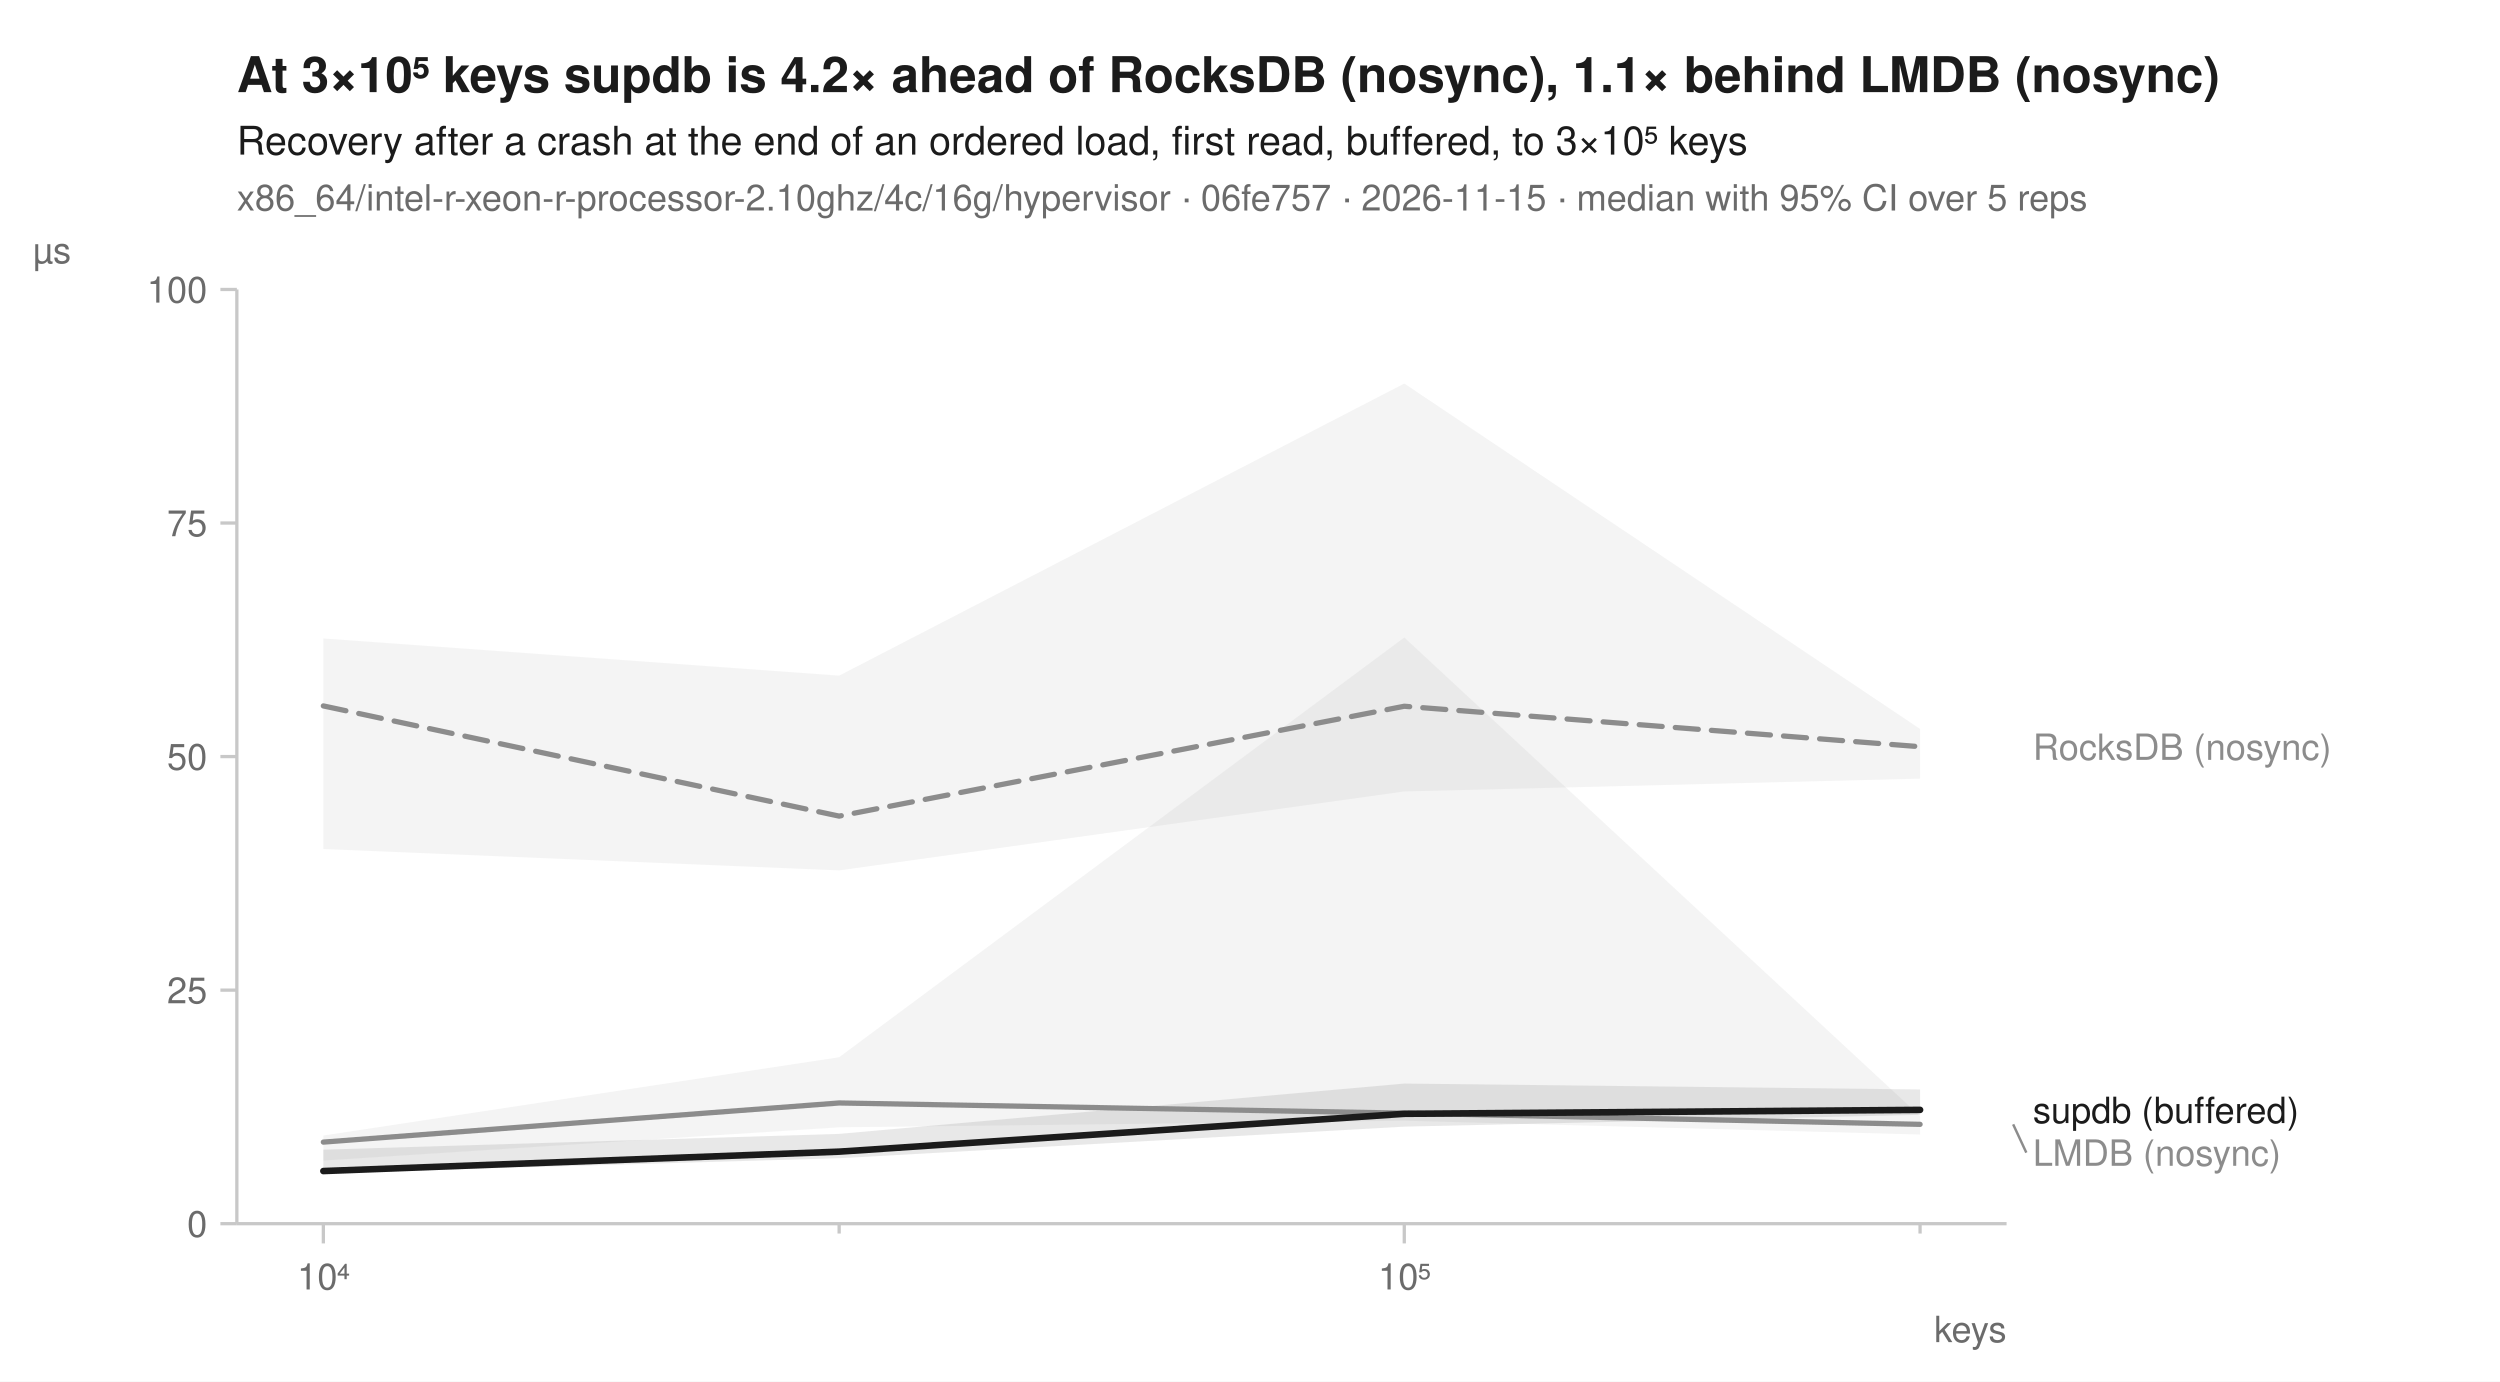
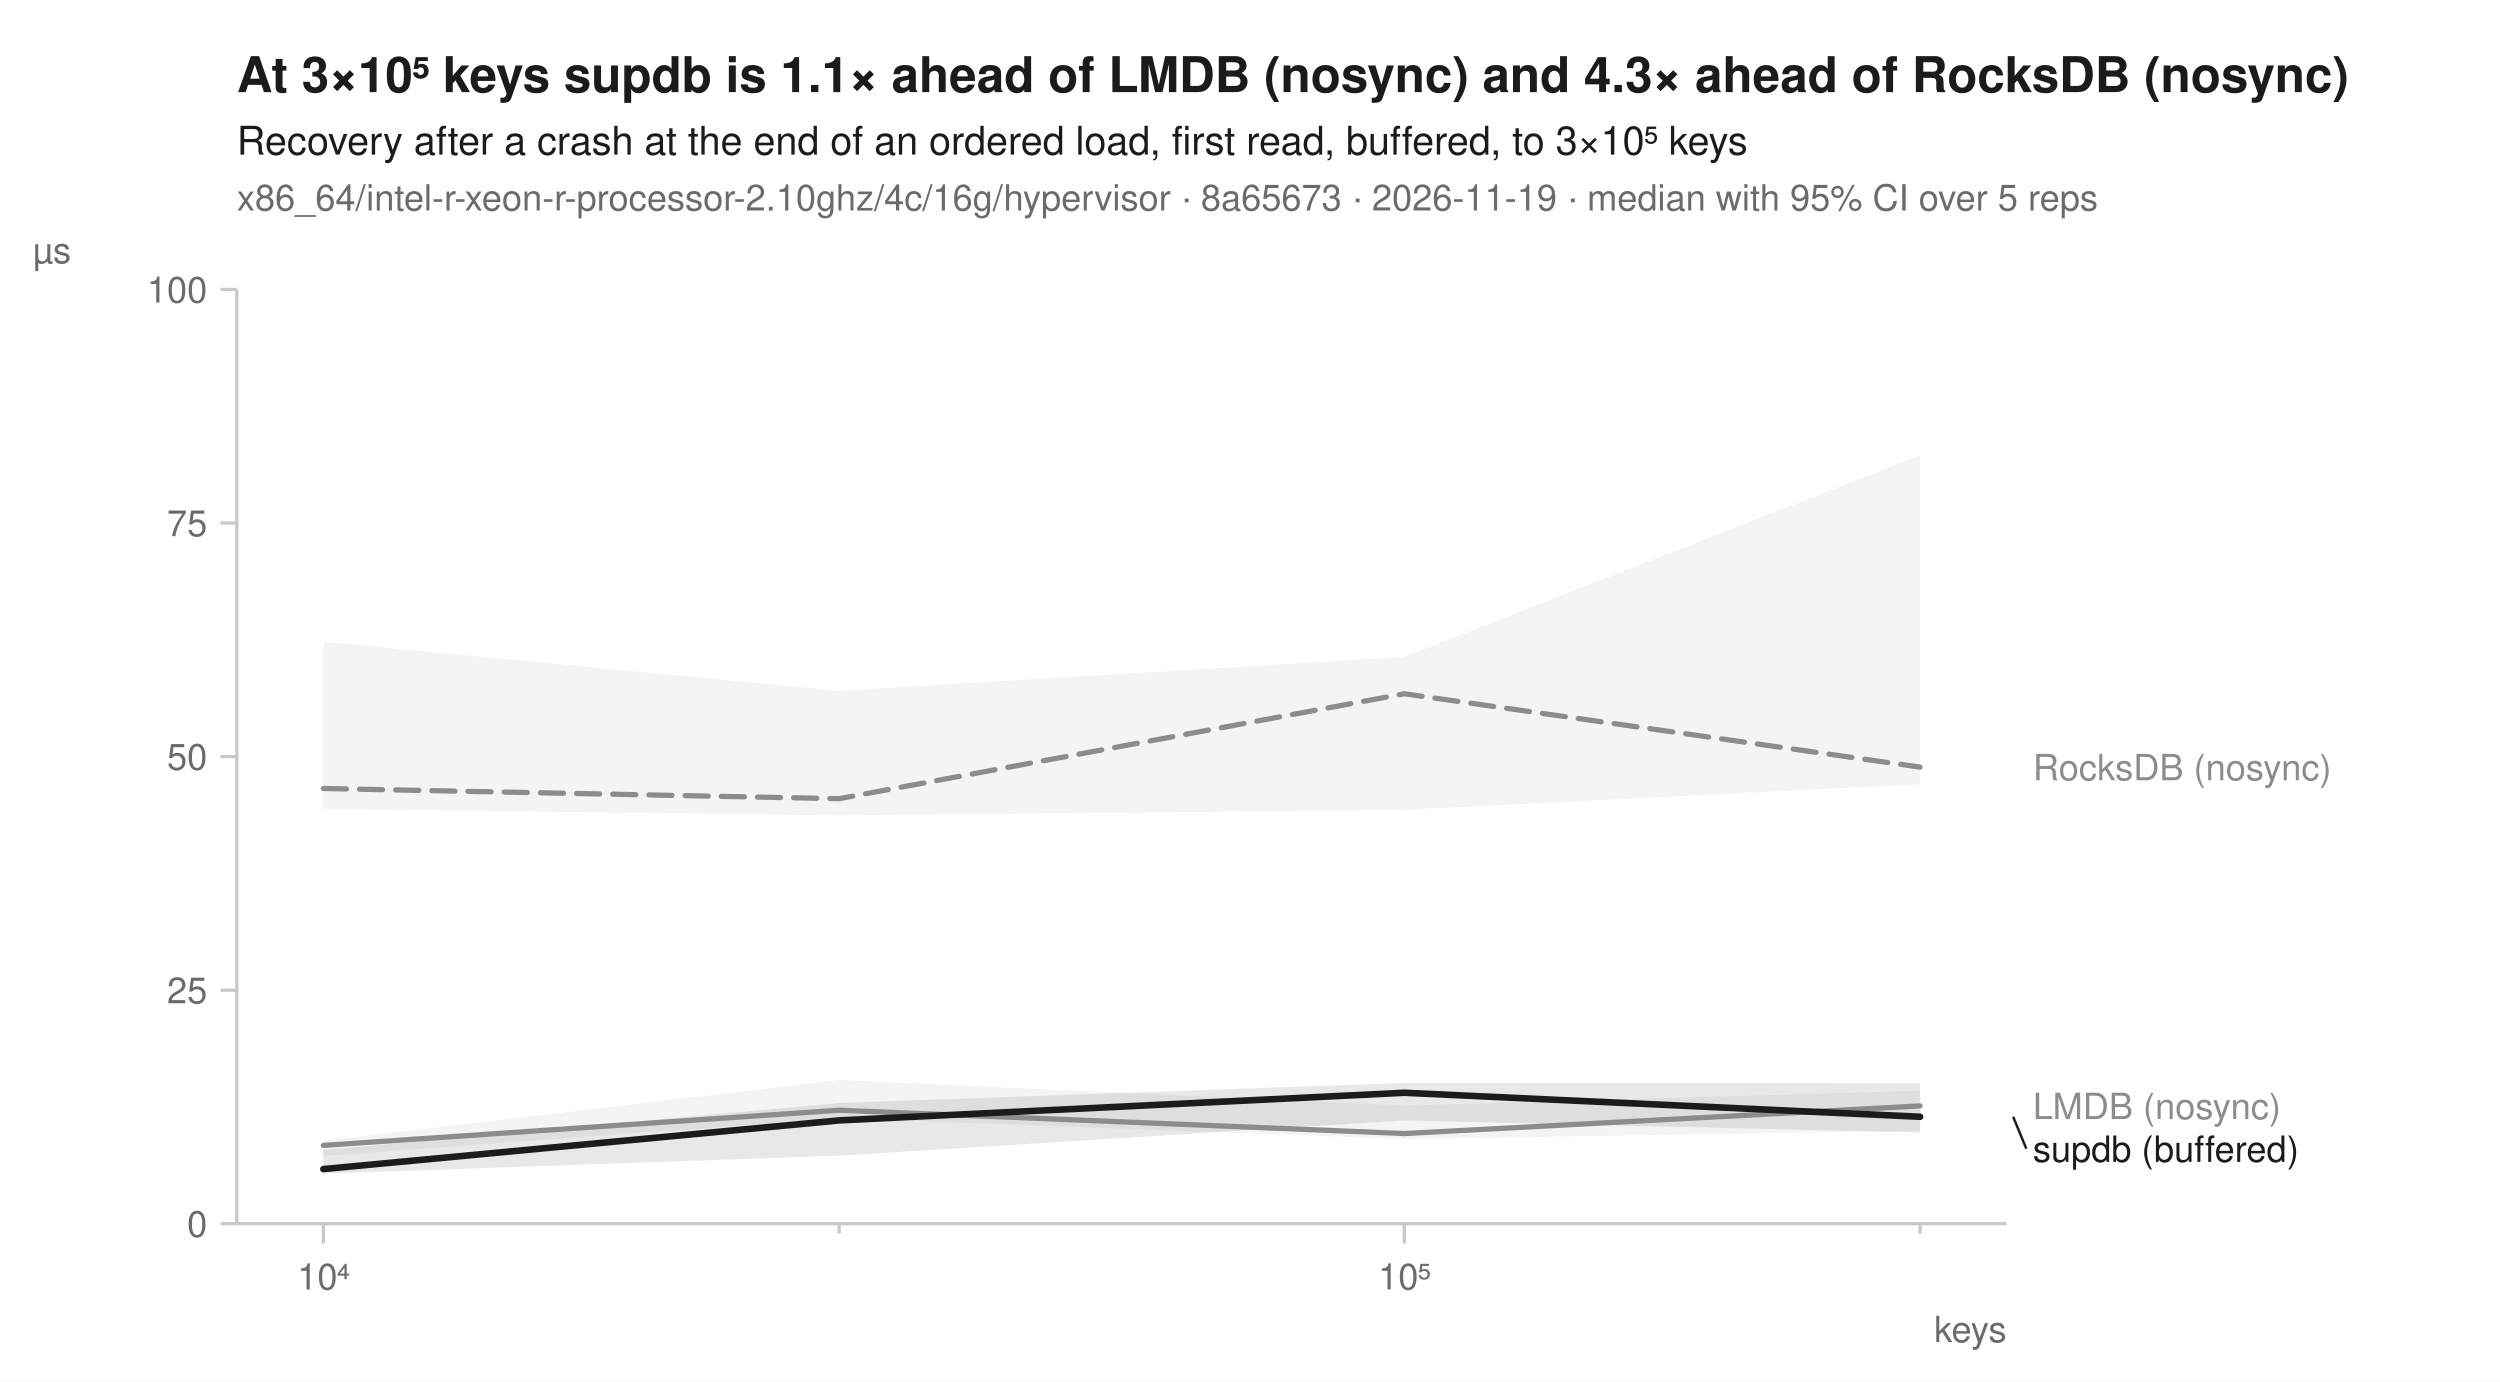
<svg xmlns="http://www.w3.org/2000/svg" width="760" height="420" viewBox="0 0 760 420" font-family="-apple-system, BlinkMacSystemFont, 'Segoe UI', Helvetica, Arial, sans-serif" fill="#1b1b1b">
  <rect width="760" height="420" fill="white" />
-   <text x="72" y="28" font-size="15" font-weight="600">At 3×10⁵ keys supdb is 4.2× ahead of RocksDB (nosync), 1.1× behind LMDB (nosync)</text>
+   <text x="72" y="28" font-size="15" font-weight="600">At 3×10⁵ keys supdb is 1.1× ahead of LMDB (nosync) and 4.3× ahead of RocksDB (nosync)</text>
  <text x="72" y="47" font-size="12">Recovery after a crash at the end of an ordered load, first read, buffered, to 3×10⁵ keys</text>
-   <text x="72" y="64" font-size="11" fill="#6b6b6b">x86_64/intel-r-xeon-r-processor-2.10ghz/4c/16g/hypervisor · 06fe757 · 2026-11-15 · median with 95% CI over 5 reps</text>
+   <text x="72" y="64" font-size="11" fill="#6b6b6b">x86_64/intel-r-xeon-r-processor-2.10ghz/4c/16g/hypervisor · 8a65673 · 2026-11-19 · median with 95% CI over 5 reps</text>
  <line x1="72" y1="372" x2="610" y2="372" stroke="#c8c8c8" stroke-width="1" />
  <line x1="72" y1="88" x2="72" y2="372" stroke="#c8c8c8" stroke-width="1" />
  <line x1="98.3" y1="372" x2="98.3" y2="378" stroke="#c8c8c8" stroke-width="1" />
  <text x="98.3" y="392" font-size="11" text-anchor="middle" fill="#6b6b6b">10⁴</text>
  <line x1="255.1" y1="372" x2="255.1" y2="375" stroke="#c8c8c8" stroke-width="1" />
  <line x1="426.9" y1="372" x2="426.9" y2="378" stroke="#c8c8c8" stroke-width="1" />
  <text x="426.9" y="392" font-size="11" text-anchor="middle" fill="#6b6b6b">10⁵</text>
  <line x1="583.7" y1="372" x2="583.7" y2="375" stroke="#c8c8c8" stroke-width="1" />
  <text x="610" y="408" font-size="11" text-anchor="end" fill="#6b6b6b">keys</text>
  <line x1="67" y1="372.0" x2="72" y2="372.0" stroke="#c8c8c8" stroke-width="1" />
  <text x="63" y="376.0" font-size="11" text-anchor="end" fill="#6b6b6b">0</text>
  <line x1="67" y1="301.0" x2="72" y2="301.0" stroke="#c8c8c8" stroke-width="1" />
  <text x="63" y="305.0" font-size="11" text-anchor="end" fill="#6b6b6b">25</text>
  <line x1="67" y1="230.0" x2="72" y2="230.0" stroke="#c8c8c8" stroke-width="1" />
  <text x="63" y="234.0" font-size="11" text-anchor="end" fill="#6b6b6b">50</text>
  <line x1="67" y1="159.0" x2="72" y2="159.0" stroke="#c8c8c8" stroke-width="1" />
  <text x="63" y="163.0" font-size="11" text-anchor="end" fill="#6b6b6b">75</text>
  <line x1="67" y1="88.0" x2="72" y2="88.0" stroke="#c8c8c8" stroke-width="1" />
  <text x="63" y="92.0" font-size="11" text-anchor="end" fill="#6b6b6b">100</text>
  <text x="10" y="80" font-size="11" text-anchor="start" fill="#6b6b6b">µs</text>
-   <path d="M98.3,194.1 L255.1,205.4 L426.9,116.6 L583.7,221.6 L583.7,236.7 L426.9,240.6 L255.1,264.6 L98.3,258.1 Z" fill="#8c8c8c" fill-opacity="0.10" />
-   <path d="M98.3,345.2 L255.1,321.4 L426.9,193.8 L583.7,339.3 L583.7,344.9 L426.9,340.7 L255.1,342.7 L98.3,352.8 Z" fill="#8c8c8c" fill-opacity="0.10" />
-   <path d="M98.3,349.5 L255.1,344.7 L426.9,329.4 L583.7,331.2 L583.7,338.9 L426.9,342.5 L255.1,352.1 L98.3,356.6 Z" fill="#1b1b1b" fill-opacity="0.10" />
-   <path d="M98.3,214.6 L255.1,248.1 L426.9,214.7 L583.7,227.0 " fill="none" stroke="#8c8c8c" stroke-width="1.6" stroke-linejoin="round" stroke-linecap="round" stroke-dasharray="7,4" />
-   <path d="M98.3,347.2 L255.1,335.3 L426.9,338.4 L583.7,341.8 " fill="none" stroke="#8c8c8c" stroke-width="1.6" stroke-linejoin="round" stroke-linecap="round" />
-   <path d="M98.3,356.0 L255.1,350.1 L426.9,338.6 L583.7,337.4 " fill="none" stroke="#1b1b1b" stroke-width="2" stroke-linejoin="round" stroke-linecap="round" />
-   <text x="618.0" y="231.0" font-size="11" fill="#8c8c8c">RocksDB (nosync)</text>
-   <text x="618.0" y="341.4" font-size="11" fill="#1b1b1b">supdb (buffered)</text>
-   <line x1="612.0" y1="341.8" x2="616.0" y2="350.4" stroke="#8c8c8c" stroke-width="0.75" />
-   <text x="618.0" y="354.4" font-size="11" fill="#8c8c8c">LMDB (nosync)</text>
+   <path d="M98.3,195.1 L255.1,210.0 L426.9,199.7 L583.7,138.4 L583.7,238.4 L426.9,246.2 L255.1,247.9 L98.3,245.9 Z" fill="#8c8c8c" fill-opacity="0.10" />
+   <path d="M98.3,346.8 L255.1,328.3 L426.9,336.1 L583.7,331.6 L583.7,343.7 L426.9,346.3 L255.1,339.9 L98.3,351.4 Z" fill="#8c8c8c" fill-opacity="0.10" />
+   <path d="M98.3,349.6 L255.1,335.3 L426.9,329.2 L583.7,329.3 L583.7,344.3 L426.9,340.6 L255.1,351.3 L98.3,356.8 Z" fill="#1b1b1b" fill-opacity="0.10" />
+   <path d="M98.3,239.7 L255.1,242.8 L426.9,210.9 L583.7,233.2 " fill="none" stroke="#8c8c8c" stroke-width="1.6" stroke-linejoin="round" stroke-linecap="round" stroke-dasharray="7,4" />
+   <path d="M98.3,348.2 L255.1,337.5 L426.9,344.6 L583.7,336.2 " fill="none" stroke="#8c8c8c" stroke-width="1.6" stroke-linejoin="round" stroke-linecap="round" />
+   <path d="M98.3,355.4 L255.1,340.6 L426.9,332.2 L583.7,339.5 " fill="none" stroke="#1b1b1b" stroke-width="2" stroke-linejoin="round" stroke-linecap="round" />
+   <text x="618.0" y="237.2" font-size="11" fill="#8c8c8c">RocksDB (nosync)</text>
+   <text x="618.0" y="340.2" font-size="11" fill="#8c8c8c">LMDB (nosync)</text>
+   <line x1="612.0" y1="339.5" x2="616.0" y2="349.2" stroke="#1b1b1b" stroke-width="0.75" />
+   <text x="618.0" y="353.2" font-size="11" fill="#1b1b1b">supdb (buffered)</text>
</svg>
